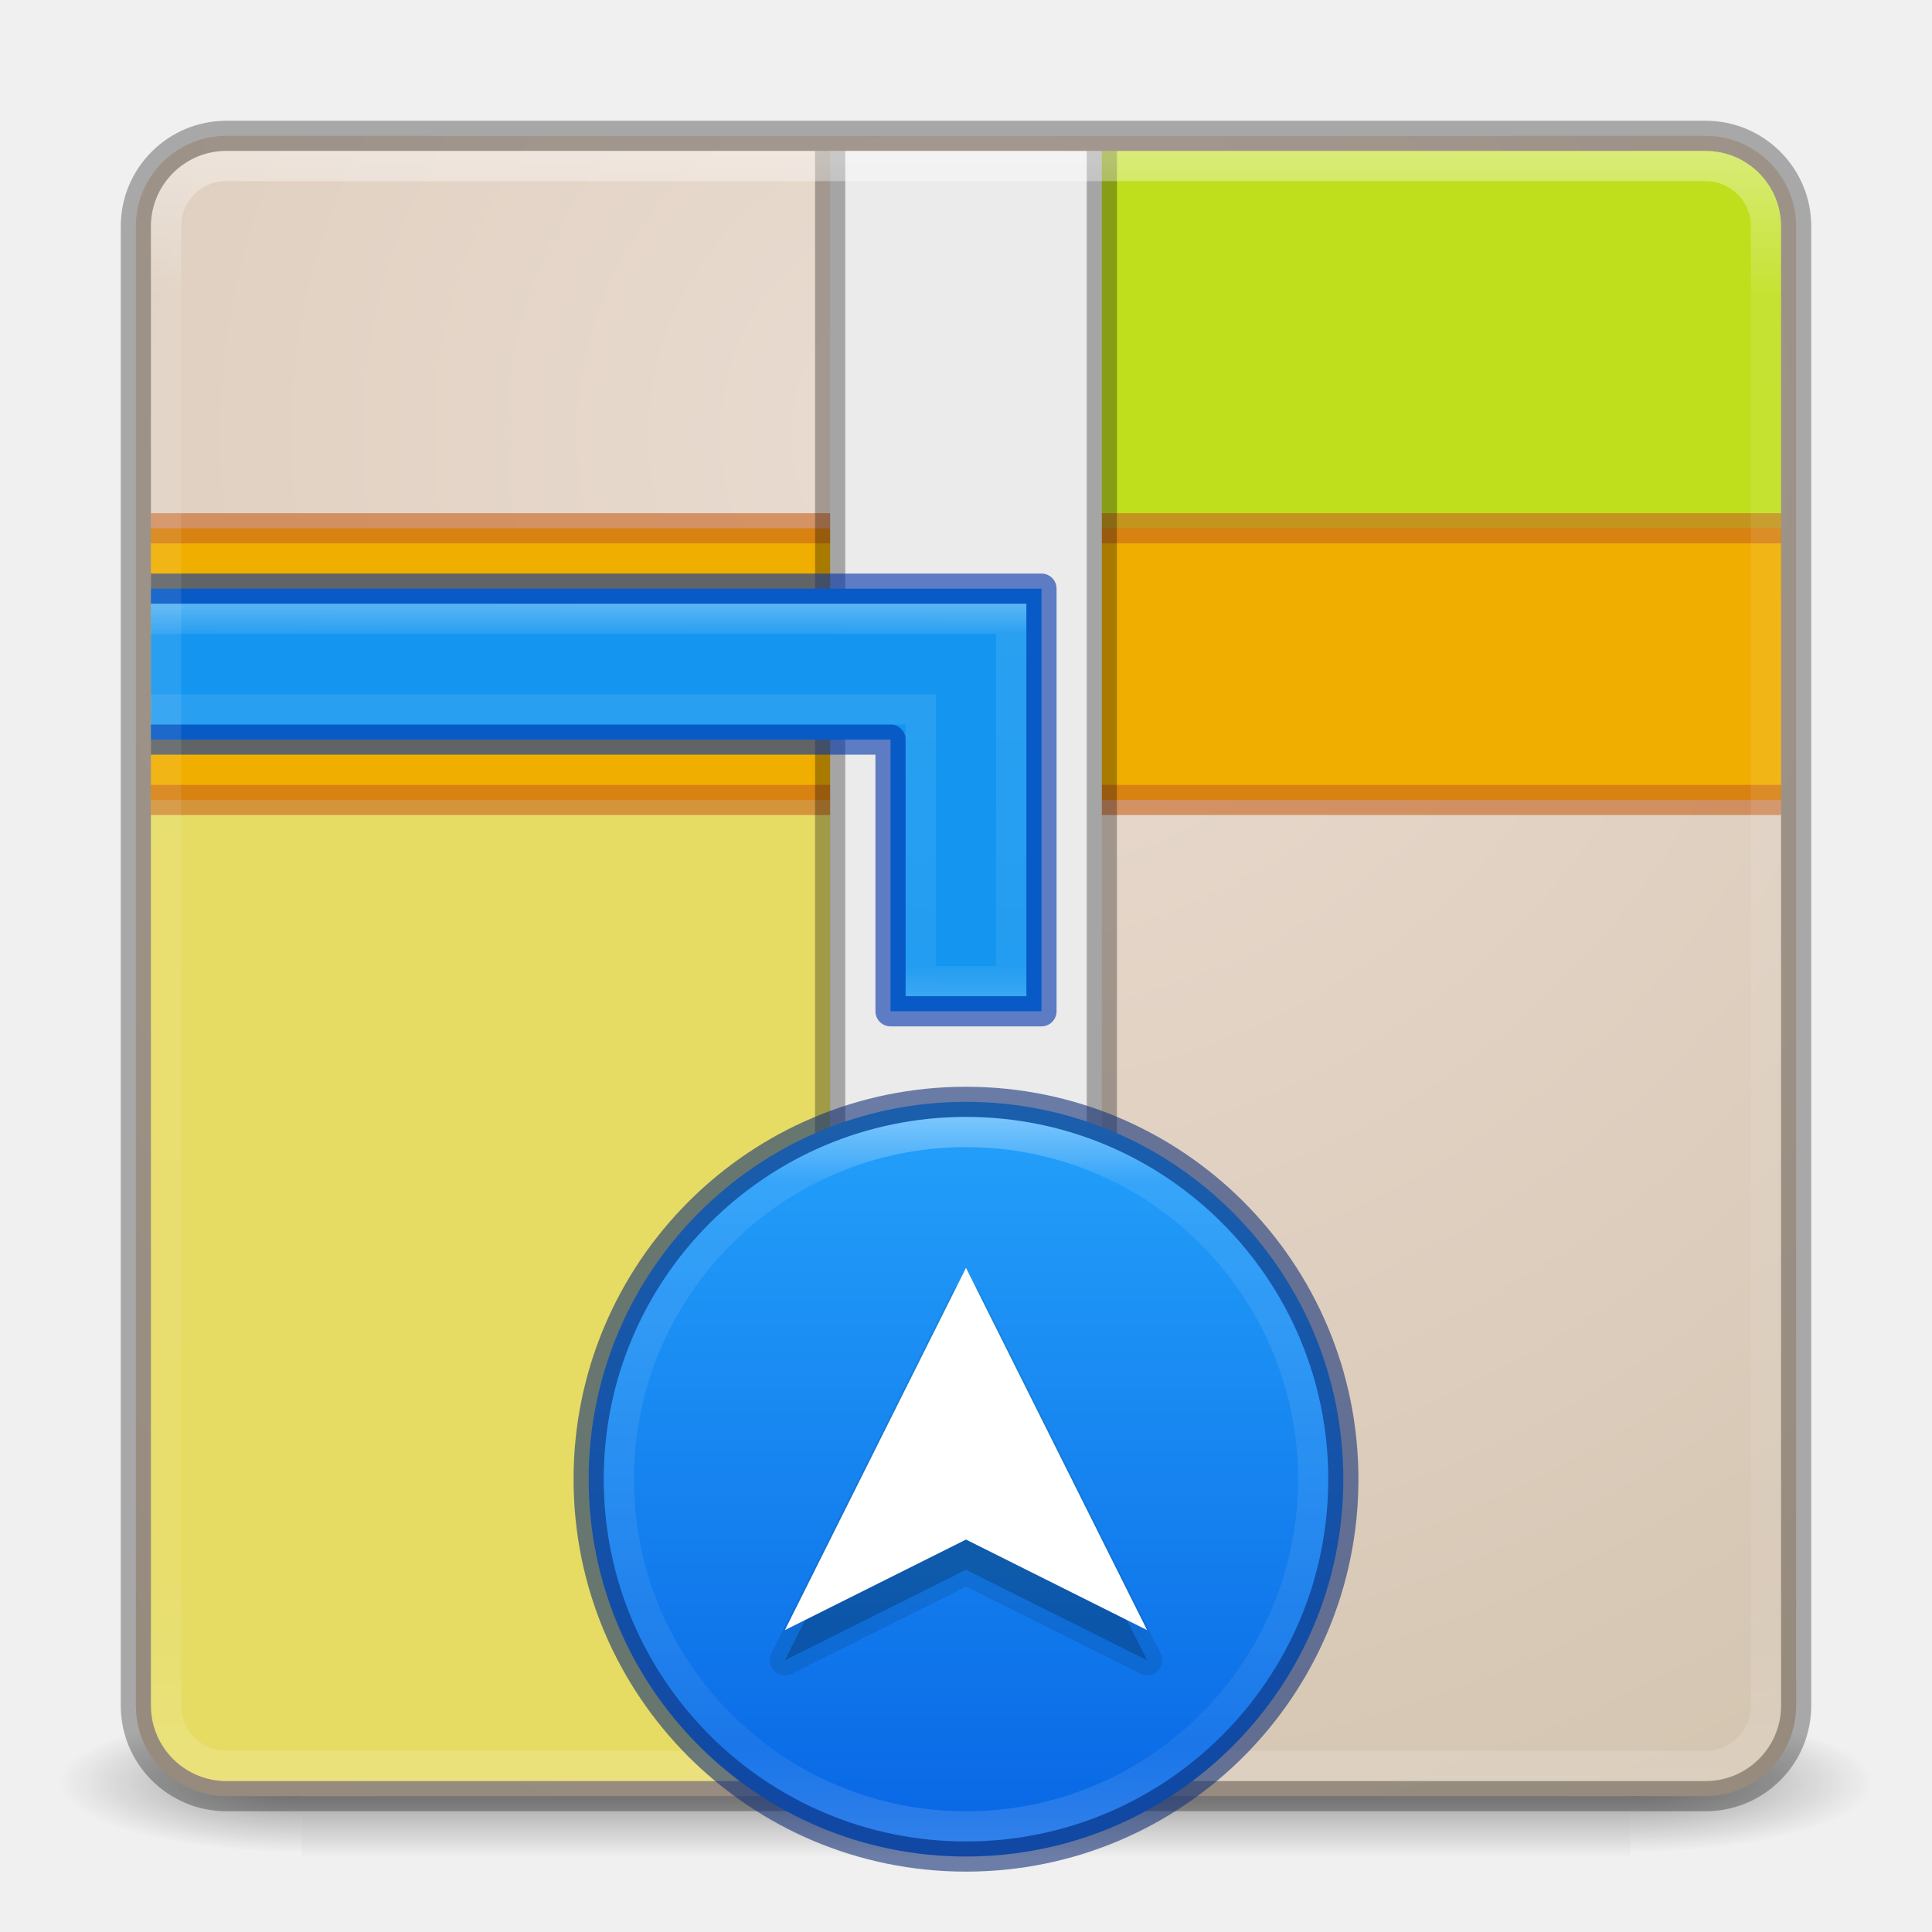
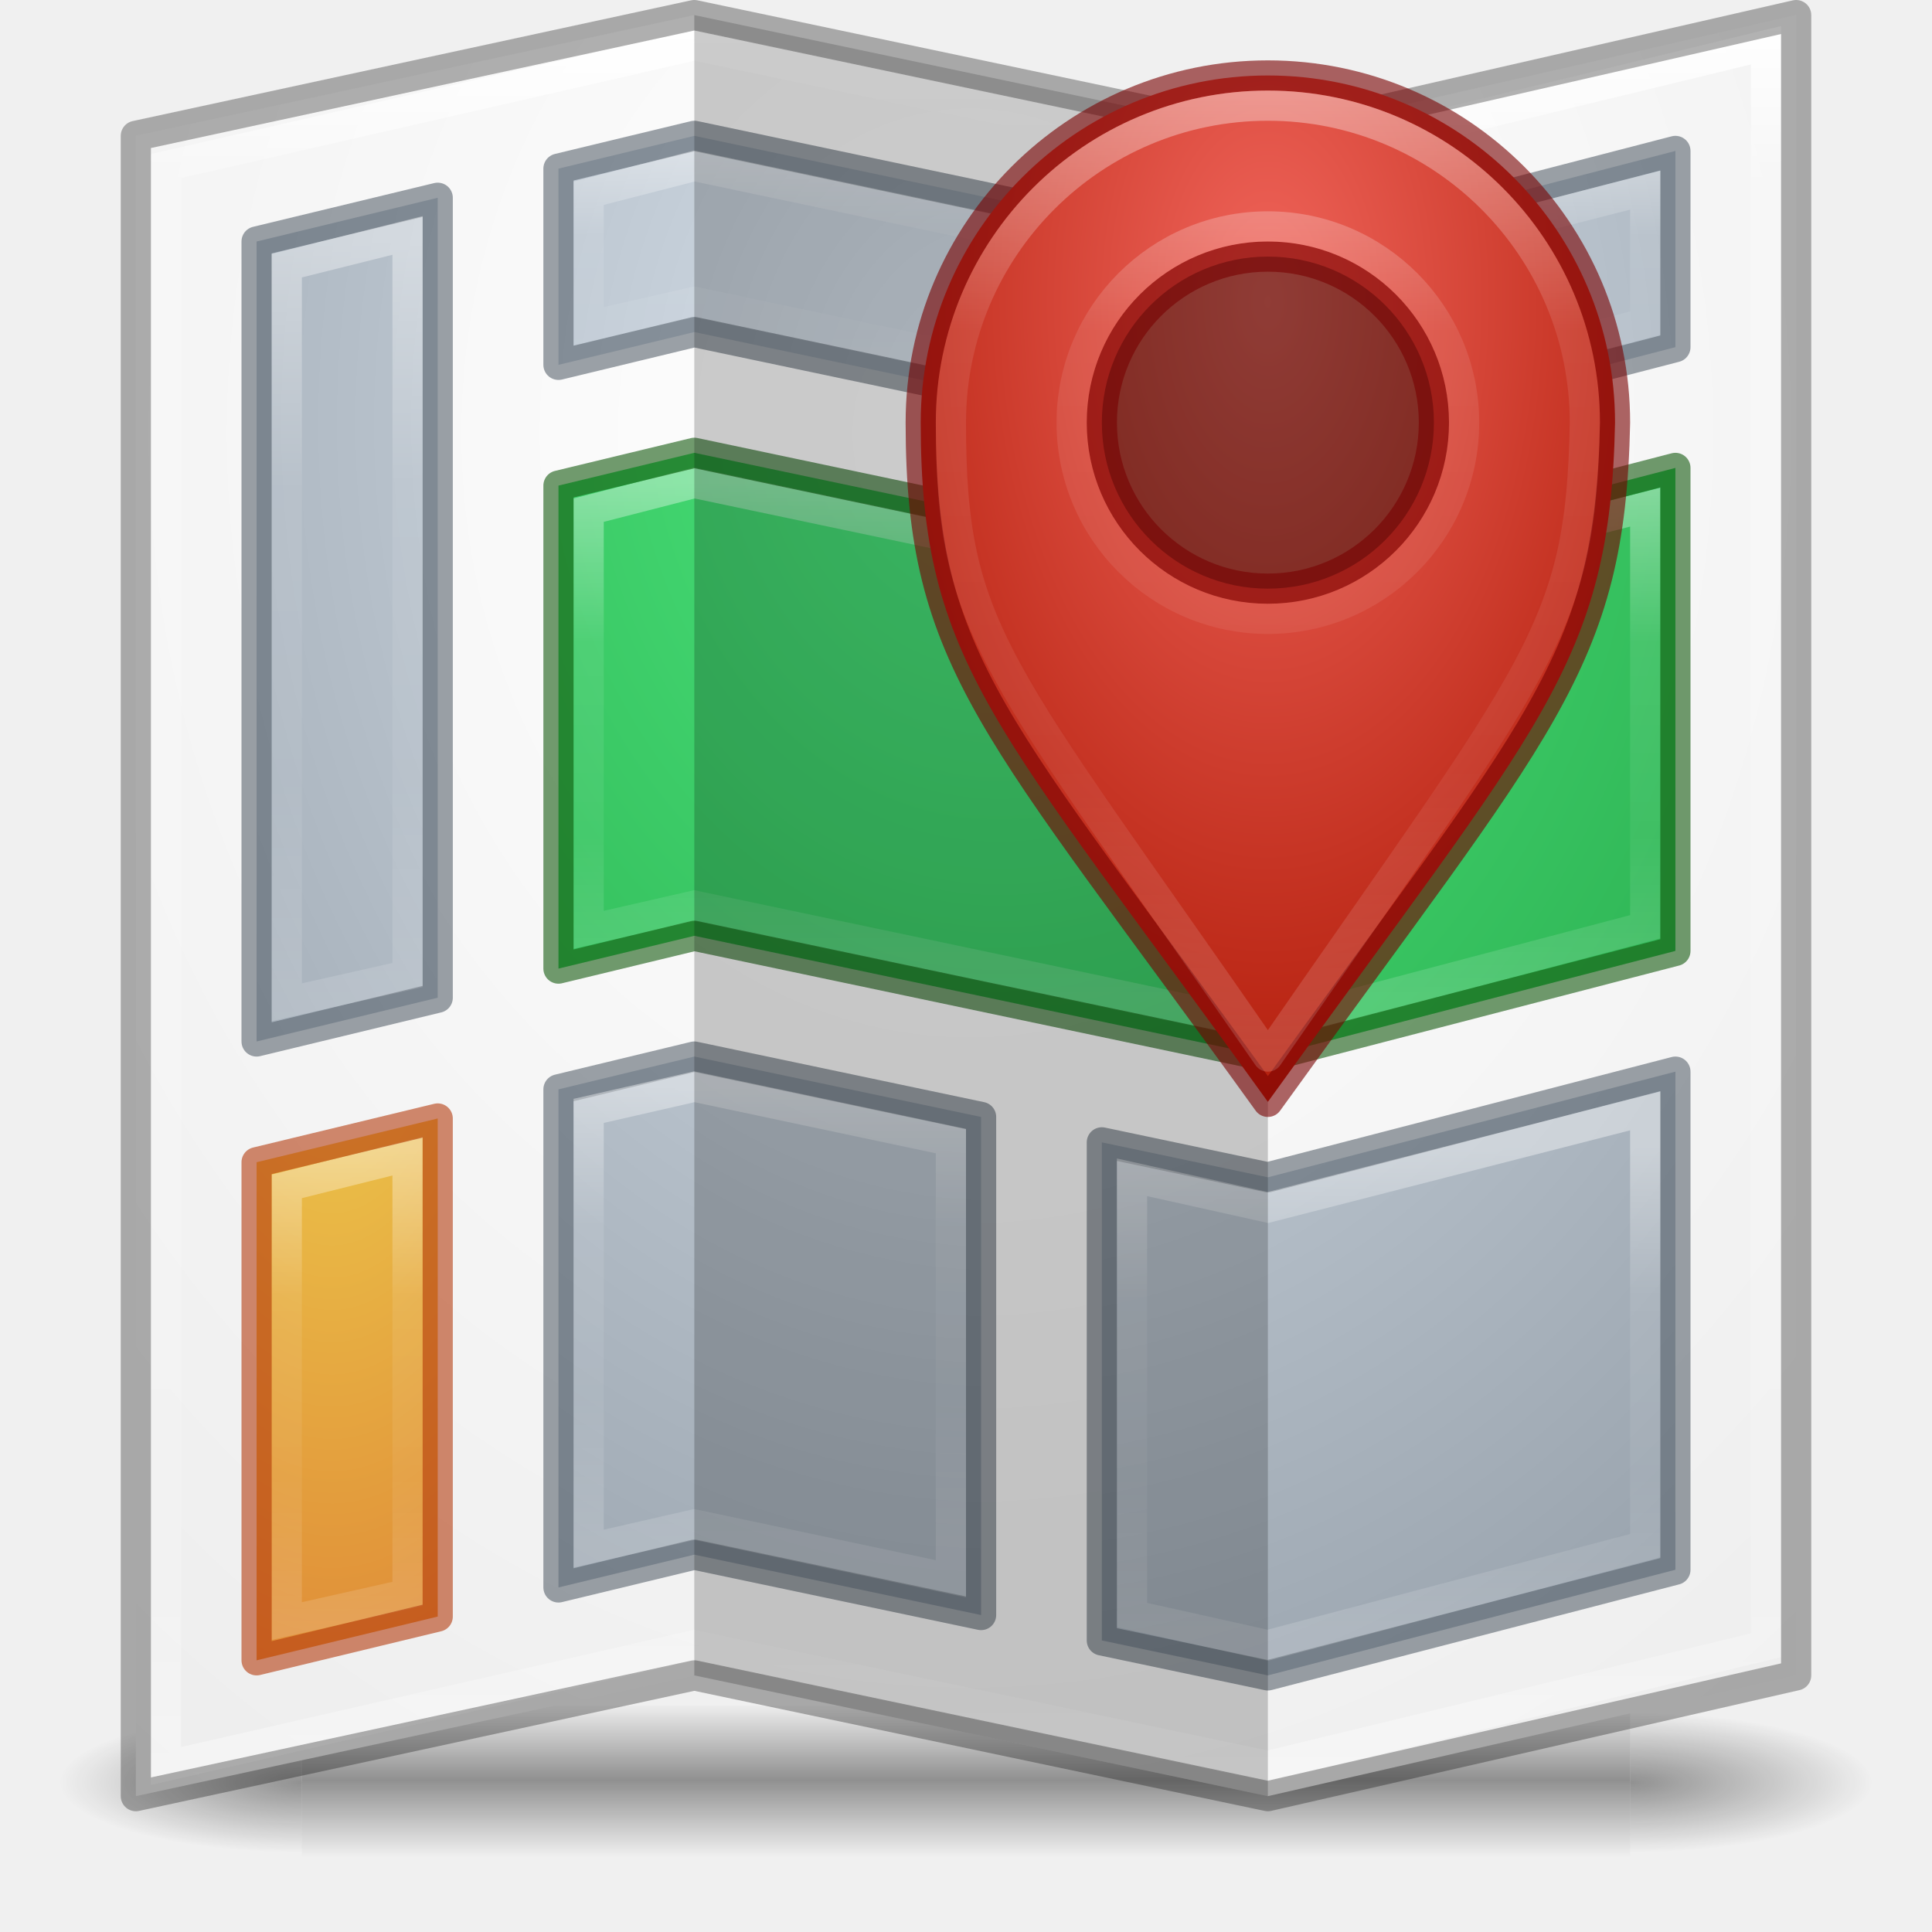
<svg xmlns="http://www.w3.org/2000/svg" xmlns:xlink="http://www.w3.org/1999/xlink" width="64" height="64" id="svg2" version="1.1">
  <defs id="defs4">
-     <linearGradient id="linearGradient4620">
-       <stop id="stop4622" offset="0" style="stop-color:#ffffff;stop-opacity:1;" />
-       <stop style="stop-color:#ffffff;stop-opacity:0.235;" offset="0.107" id="stop4624" />
-       <stop style="stop-color:#ffffff;stop-opacity:0.157;" offset="0.928" id="stop4626" />
-       <stop id="stop4628" offset="1" style="stop-color:#ffffff;stop-opacity:0.392;" />
+     <linearGradient id="linearGradient4274">
+       <stop style="stop-color:#d7e1eb;stop-opacity:1" offset="0" id="stop4276" />
+       <stop style="stop-color:#96a0aa;stop-opacity:1" offset="1" id="stop4278" />
    </linearGradient>
-     <linearGradient id="linearGradient4324">
-       <stop id="stop4326" offset="0" style="stop-color:#ffffff;stop-opacity:1;" />
-       <stop style="stop-color:#ffffff;stop-opacity:0.235;" offset="0.077" id="stop4328" />
-       <stop style="stop-color:#ffffff;stop-opacity:0.157;" offset="0.874" id="stop4330" />
-       <stop id="stop4332" offset="1" style="stop-color:#ffffff;stop-opacity:0.392" />
+     <linearGradient id="linearGradient4221">
+       <stop id="stop4223" offset="0" style="stop-color:#f0d750;stop-opacity:1" />
+       <stop id="stop4225" offset="1" style="stop-color:#dc7d32;stop-opacity:1" />
+     </linearGradient>
+     <linearGradient id="linearGradient4208">
+       <stop id="stop4210" offset="0" style="stop-color:#ffffff;stop-opacity:1;" />
+       <stop style="stop-color:#ffffff;stop-opacity:0.235;" offset="0.312" id="stop4212" />
+       <stop style="stop-color:#ffffff;stop-opacity:0.157;" offset="0.687" id="stop4214" />
+       <stop id="stop4216" offset="1" style="stop-color:#ffffff;stop-opacity:0.392;" />
+     </linearGradient>
+     <linearGradient id="linearGradient4262">
+       <stop id="stop4264" offset="0" style="stop-color:#ffffff;stop-opacity:1;" />
+       <stop style="stop-color:#ffffff;stop-opacity:0.235;" offset="0.25" id="stop4266" />
+       <stop style="stop-color:#ffffff;stop-opacity:0.157;" offset="0.7" id="stop4268" />
+       <stop id="stop4270" offset="1" style="stop-color:#ffffff;stop-opacity:0.392;" />
+     </linearGradient>
+     <linearGradient id="linearGradient4238">
+       <stop id="stop4240" offset="0" style="stop-color:#f0645a;stop-opacity:1" />
+       <stop id="stop4242" offset="1" style="stop-color:#aa1400;stop-opacity:1" />
+     </linearGradient>
+     <linearGradient id="linearGradient4205">
+       <stop style="stop-color:#4be67d;stop-opacity:1" offset="0" id="stop4207" />
+       <stop style="stop-color:#1e963c;stop-opacity:1" offset="1" id="stop4209" />
    </linearGradient>
    <linearGradient id="linearGradient3801">
      <stop style="stop-color:#000000;stop-opacity:1;" offset="0" id="stop3803" />
      <stop style="stop-color:#000000;stop-opacity:0;" offset="1" id="stop3805" />
    </linearGradient>
    <linearGradient id="linearGradient3789">
      <stop style="stop-color:#000000;stop-opacity:0;" offset="0" id="stop3791" />
      <stop id="stop3797" offset="0.5" style="stop-color:#000000;stop-opacity:1;" />
      <stop style="stop-color:#000000;stop-opacity:0;" offset="1" id="stop3793" />
    </linearGradient>
    <linearGradient id="linearGradient3779">
-       <stop style="stop-color:#ebdcd2;stop-opacity:1" offset="0" id="stop3781" />
-       <stop style="stop-color:#c8b9a0;stop-opacity:1" offset="1" id="stop3783" />
+       <stop style="stop-color:#ffffff;stop-opacity:1" offset="0" id="stop3781" />
+       <stop style="stop-color:#ebebeb;stop-opacity:1" offset="1" id="stop3783" />
    </linearGradient>
    <linearGradient id="linearGradient3767">
      <stop style="stop-color:#ffffff;stop-opacity:1;" offset="0" id="stop3769" />
      <stop id="stop3777" offset="0.09" style="stop-color:#ffffff;stop-opacity:0.235;" />
      <stop id="stop3775" offset="0.874" style="stop-color:#ffffff;stop-opacity:0.157;" />
      <stop style="stop-color:#ffffff;stop-opacity:0.392;" offset="1" id="stop3771" />
    </linearGradient>
-     <linearGradient xlink:href="#linearGradient3767" id="linearGradient3773" x1="15.48" y1="993.341" x2="15.48" y2="1047.38" gradientUnits="userSpaceOnUse" />
-     <radialGradient xlink:href="#linearGradient3779" id="radialGradient3785" cx="36.361" cy="993.389" fx="36.361" fy="993.389" r="27" gradientUnits="userSpaceOnUse" gradientTransform="matrix(1.1801606e-6,2.950058,-3.069214,1.2278284e-6,3081.055,895.442)" />
+     <linearGradient xlink:href="#linearGradient3767" id="linearGradient3773" x1="15.48" y1="989.078" x2="15.48" y2="1047.38" gradientUnits="userSpaceOnUse" />
+     <radialGradient xlink:href="#linearGradient3779" id="radialGradient3785" cx="36.361" cy="993.389" fx="36.361" fy="993.389" r="27" gradientUnits="userSpaceOnUse" gradientTransform="matrix(7.0135499e-7,2.280214,-1.919729,5.9047585e-7,1939.169,919.7989)" />
    <linearGradient xlink:href="#linearGradient3789" id="linearGradient3795" x1="31.908" y1="1044.774" x2="31.908" y2="1049.882" gradientUnits="userSpaceOnUse" />
    <radialGradient xlink:href="#linearGradient3801" id="radialGradient3807" cx="10.062" cy="1047.434" fx="10.062" fy="1047.434" r="4" gradientTransform="matrix(-2.026816,2.1791036e-8,0,-0.5813222,30.45735,1656.303)" gradientUnits="userSpaceOnUse" />
    <radialGradient xlink:href="#linearGradient3801" id="radialGradient3811" gradientUnits="userSpaceOnUse" gradientTransform="matrix(-2.026816,2.1791036e-8,0,-0.5813222,-33.54265,1656.303)" cx="10.062" cy="1047.434" fx="10.062" fy="1047.434" r="4" />
-     <linearGradient xlink:href="#linearGradient4620" id="linearGradient4618" x1="24.533" y1="19.543" x2="24.514" y2="32.923" gradientUnits="userSpaceOnUse" />
-     <linearGradient gradientTransform="translate(-56.34684,4.421996)" xlink:href="#linearGradient3767" id="linearGradient4247-5" x1="32" y1="1025.362" x2="32" y2="1049.362" gradientUnits="userSpaceOnUse" />
-     <linearGradient gradientTransform="translate(-56.34684,4.421996)" xlink:href="#linearGradient4227-7" id="linearGradient4233-8" x1="32" y1="1025.362" x2="32" y2="1048.362" gradientUnits="userSpaceOnUse" />
-     <linearGradient id="linearGradient4227-7">
-       <stop style="stop-color:#23a0fa;stop-opacity:1" offset="0" id="stop4229-2" />
-       <stop style="stop-color:#0a69e6;stop-opacity:1" offset="1" id="stop4231-3" />
-     </linearGradient>
+     <linearGradient xlink:href="#linearGradient4208" id="linearGradient4206" x1="12" y1="1026.362" x2="12" y2="1042.362" gradientUnits="userSpaceOnUse" />
+     <linearGradient xlink:href="#linearGradient4208" id="linearGradient4226" x1="12" y1="996.362" x2="12" y2="1022.362" gradientUnits="userSpaceOnUse" />
+     <linearGradient xlink:href="#linearGradient4208" id="linearGradient4236" x1="24" y1="1024.362" x2="24" y2="1039.362" gradientUnits="userSpaceOnUse" />
+     <linearGradient xlink:href="#linearGradient4208" id="linearGradient4247" x1="46" y1="1026.362" x2="46" y2="1042.362" gradientUnits="userSpaceOnUse" />
+     <linearGradient xlink:href="#linearGradient4208" id="linearGradient4257" x1="35" y1="1004.362" x2="35" y2="1021.362" gradientUnits="userSpaceOnUse" />
+     <linearGradient xlink:href="#linearGradient4208" id="linearGradient4273" x1="37" y1="993.362" x2="37" y2="1002.362" gradientUnits="userSpaceOnUse" />
+     <radialGradient xlink:href="#linearGradient4238" id="radialGradient4413" cx="32" cy="15.074" fx="32" fy="15.074" r="11.5" gradientTransform="matrix(3.0057368e-8,2.695652,-1.565217,1.7452665e-8,55.59335,-74.26087)" gradientUnits="userSpaceOnUse" />
+     <linearGradient xlink:href="#linearGradient4262" id="linearGradient4433" x1="32" y1="5" x2="32" y2="37" gradientUnits="userSpaceOnUse" />
+     <linearGradient xlink:href="#linearGradient4262" id="linearGradient4443" x1="32" y1="993.362" x2="32" y2="1025.362" gradientUnits="userSpaceOnUse" />
+     <radialGradient xlink:href="#linearGradient4205" id="radialGradient4219" gradientUnits="userSpaceOnUse" gradientTransform="matrix(-2.9450684e-6,2.411925,-1.945069,-2.3750167e-6,1982.759,921.1501)" cx="33.105" cy="1002.357" fx="33.105" fy="1002.357" r="23.5" />
+     <radialGradient xlink:href="#linearGradient4221" id="radialGradient4269" cx="11.875" cy="38.727" fx="11.875" fy="38.727" r="3" gradientTransform="matrix(5.7157392e-7,10.66667,-4.66667,2.5006375e-7,191.7245,-97.6667)" gradientUnits="userSpaceOnUse" />
+     <radialGradient xlink:href="#linearGradient4274" id="radialGradient4280" cx="30" cy="13.492" fx="30" fy="13.492" r="23.5" gradientTransform="matrix(-4.8188359e-8,2.12766,-1.702128,-3.8550686e-8,55.96579,-49.82979)" gradientUnits="userSpaceOnUse" />
  </defs>
  <g id="layer1" transform="translate(0,-988.3622)">
    <g id="g3832">
      <rect transform="scale(-1,1)" style="opacity:0.4;fill:url(#radialGradient3811);fill-opacity:1;stroke:none" id="rect3809" width="8" height="5" x="-62" y="1044.862" />
      <rect y="1044.862" x="2" height="5" width="8" id="rect3799" style="opacity:0.4;fill:url(#radialGradient3807);fill-opacity:1;stroke:none" />
      <rect y="1044.862" x="10" height="5" width="44" id="rect3787" style="opacity:0.4;fill:url(#linearGradient3795);fill-opacity:1;stroke:none" />
    </g>
-     <rect style="fill:url(#radialGradient3785);fill-opacity:1;stroke:none;stroke-linejoin:round" id="rect2993" width="55" height="55" x="4.5" y="992.862" rx="3" ry="3" />
-     <rect ry="2.5" rx="2.5" y="1011.362" x="5" height="36" width="26" id="rect4633" style="opacity:1;fill:#e6dc64;fill-opacity:1;stroke:none;stroke-width:1;stroke-linecap:butt;stroke-linejoin:round;stroke-miterlimit:4;stroke-dasharray:none;stroke-opacity:1" />
-     <rect style="opacity:1;fill:#bfdf1d;fill-opacity:1;stroke:none;stroke-width:1;stroke-linecap:butt;stroke-linejoin:round;stroke-miterlimit:4;stroke-dasharray:none;stroke-opacity:1" id="rect4307" width="26" height="17" x="33" y="993.362" rx="2.5" ry="2.5" />
-     <rect y="-59" x="1005.862" height="54" width="9" id="rect4199" style="opacity:1;fill:#f0af00;fill-opacity:1;stroke:none;stroke-width:1;stroke-linecap:butt;stroke-linejoin:round;stroke-miterlimit:4;stroke-dasharray:none;stroke-opacity:1" transform="matrix(0,1,-1,0,0,0)" />
-     <path id="path4201" d="m 59,1014.862 -54,0 m 0,-9 54,0" style="opacity:0.6;fill:none;fill-opacity:1;stroke:#c8641e;stroke-width:1;stroke-linecap:butt;stroke-linejoin:round;stroke-miterlimit:4;stroke-dasharray:none;stroke-opacity:1" />
-     <rect style="opacity:1;fill:#ebebeb;fill-opacity:1;stroke:none;stroke-width:1;stroke-linecap:butt;stroke-linejoin:round;stroke-miterlimit:4;stroke-dasharray:none;stroke-opacity:1" id="rect4194" width="9" height="54" x="27.5" y="993.362" />
-     <path style="opacity:0.3;fill:none;fill-opacity:1;stroke:#000000;stroke-width:1;stroke-linecap:butt;stroke-linejoin:round;stroke-miterlimit:4;stroke-dasharray:none;stroke-opacity:1" d="m 36.5,993.362 0,54 m -9,0 0,-54" id="rect4196" />
-     <rect y="992.862" x="4.5" height="55" width="55" id="rect3763" style="opacity:0.3;fill:none;fill-opacity:1;stroke:#000000;stroke-linejoin:round;stroke-opacity:1" rx="3" ry="3" />
-     <path style="opacity:1;fill:#1496f0;fill-opacity:1;stroke:none;stroke-width:1;stroke-linecap:butt;stroke-linejoin:round;stroke-miterlimit:4;stroke-dasharray:none;stroke-opacity:1" d="m 5,19.5 0,5 24.5,0 0,9 5,0 0,-14 z" transform="translate(0,988.3622)" id="rect4300" />
-     <path id="path4305" transform="translate(0,988.3622)" d="m 5,24.5 24.5,0 0,9 5,0 0,-14 -29.5,0" style="opacity:0.6;fill:none;fill-opacity:1;stroke:#0032aa;stroke-width:1;stroke-linecap:butt;stroke-linejoin:round;stroke-miterlimit:4;stroke-dasharray:none;stroke-opacity:1" />
-     <path style="opacity:0.4;fill:none;fill-opacity:1;stroke:url(#linearGradient4618);stroke-width:1;stroke-linecap:butt;stroke-linejoin:miter;stroke-miterlimit:4;stroke-dasharray:none;stroke-opacity:1" d="m 5,23.5 25.5,0 0,9 3,0 0,-12 -28.5,0" transform="translate(0,988.3622)" id="path4610" />
-     <rect y="993.862" x="5.5" height="53" width="53" id="rect3765" style="opacity:0.4;fill:none;fill-opacity:1;stroke:url(#linearGradient3773);stroke-linejoin:miter;stroke-opacity:1" rx="2" ry="2" />
-     <g id="g4693" transform="translate(56.34684,-4.421755)">
-       <circle r="12.5" cy="1041.784" cx="-24.347" id="path4217-3" style="opacity:1;fill:url(#linearGradient4233-8);fill-opacity:1;stroke:none;stroke-width:1;stroke-linecap:butt;stroke-linejoin:miter;stroke-miterlimit:4;stroke-dasharray:none;stroke-opacity:1" />
-       <circle style="opacity:0.6;fill:none;fill-opacity:1;stroke:#143278;stroke-width:1;stroke-linecap:butt;stroke-linejoin:miter;stroke-miterlimit:4;stroke-dasharray:none;stroke-opacity:1" id="circle4235-8" cx="-24.347" cy="1041.784" r="12.5" />
-       <circle style="opacity:0.4;fill:none;fill-opacity:1;stroke:url(#linearGradient4247-5);stroke-width:1;stroke-linecap:butt;stroke-linejoin:miter;stroke-miterlimit:4;stroke-dasharray:none;stroke-opacity:1" id="circle4237-5" cx="-24.347" cy="1041.784" r="11.5" />
-       <path id="path4254" d="m -18.347,1047.784 -6,-3 -6,3 6,-12 z" style="opacity:0.1;fill:#000000;fill-opacity:1;stroke:#000000;stroke-width:1;stroke-linecap:butt;stroke-linejoin:round;stroke-miterlimit:4;stroke-dasharray:none;stroke-opacity:1" />
-       <path style="opacity:0.2;fill:#000000;fill-opacity:1;stroke:none;stroke-width:1;stroke-linecap:butt;stroke-linejoin:miter;stroke-miterlimit:4;stroke-dasharray:none;stroke-opacity:1" d="m -18.347,1047.784 -6,-3 -6,3 6,-12 z" id="path4252" />
-       <path id="path4249-2" d="m -18.347,1046.784 -6,-3 -6,3 6,-12 z" style="opacity:1;fill:#ffffff;fill-opacity:1;stroke:none;stroke-width:1;stroke-linecap:butt;stroke-linejoin:miter;stroke-miterlimit:4;stroke-dasharray:none;stroke-opacity:1" />
+     <path style="fill:url(#radialGradient3785);fill-opacity:1;stroke:none;stroke-linejoin:round" d="m 4.5,992.862 18.5,-4 19,4 17.5,-4 0,55 -17.5,4 -19,-4 -18.5,4 z" id="rect2993" />
+     <path style="opacity:1;fill:none;fill-opacity:1;stroke:url(#linearGradient3773);stroke-linejoin:miter;stroke-opacity:1" d="m 5.5,993.862 17.5,-4 19,4 16.5,-4 0,53 -16.5,4 -19,-4 -17.5,4 z" id="rect3765" />
+     <path id="path4178" d="m 4.5,992.862 18.5,-4 19,4 17.5,-4 0,55 -17.5,4 -19,-4 -18.5,4 z" style="fill:none;fill-opacity:1;stroke:#000000;stroke-linejoin:round;stroke-opacity:1;opacity:0.3" />
+     <path style="opacity:1;fill:url(#radialGradient4280);fill-opacity:1;stroke:none;stroke-linejoin:round" d="m 23,4.5 -4.5,1.086 0,6.5 L 23,11 42,15 55.5,11.5 55.5,5 42,8.5 Z M 14.5,6.551 8.5,8 l 0,26.5 6,-1.449 z M 23,35 l -4.5,1.086 0,16.5 L 23,51.5 l 9.5,2 0,-16.5 z M 55.5,35.5 42,39 l -5.5,-1.158 0,16.5 L 42,55.5 55.5,52 Z" transform="translate(0,988.3622)" id="path4201" />
+     <path style="opacity:0.6;fill:none;fill-opacity:1;stroke:#5a646e;stroke-linejoin:round;stroke-opacity:1" d="m 23,4.5 -4.5,1.086 0,6.5 L 23,11 42,15 55.5,11.5 55.5,5 42,8.5 Z M 14.5,6.551 8.5,8 l 0,26.5 6,-1.449 z M 23,35 l -4.5,1.086 0,16.5 L 23,51.5 l 9.5,2 0,-16.5 z M 55.5,35.5 42,39 l -5.5,-1.158 0,16.5 L 42,55.5 55.5,52 Z" transform="translate(0,988.3622)" id="path4203" />
+     <path id="path4256" transform="translate(0,988.3622)" d="M 14.5,37.051 8.5,38.5 l 0,16.5 6,-1.449 z" style="opacity:1;fill:url(#radialGradient4269);fill-opacity:1.0;stroke:none;stroke-linejoin:round" />
+     <path style="fill:none;fill-rule:evenodd;stroke:url(#linearGradient4206);stroke-width:1px;stroke-linecap:butt;stroke-linejoin:miter;stroke-opacity:1;opacity:0.4" d="m 9.5,1027.662 4,-1 0,14.5 -4,0.9 z" id="path4198" />
+     <path style="fill:none;fill-rule:evenodd;stroke:url(#linearGradient4226);stroke-width:1px;stroke-linecap:butt;stroke-linejoin:miter;stroke-opacity:1;opacity:0.4" d="m 9.5,997.162 4,-1 0,24.5 -4,0.9 z" id="path4218" />
+     <path style="fill:none;fill-rule:evenodd;stroke:url(#linearGradient4236);stroke-width:1px;stroke-linecap:butt;stroke-linejoin:miter;stroke-opacity:1;opacity:0.4" d="m 19.5,1039.662 0,-14.5 3.5,-0.8 8.5,1.8 0,14.5 -8.5,-1.8 z" id="path4228" />
+     <path style="fill:none;fill-rule:evenodd;stroke:url(#linearGradient4247);stroke-width:1px;stroke-linecap:butt;stroke-linejoin:miter;stroke-opacity:1;opacity:0.4" d="m 37.5,1041.862 0,-14.5 4.5,1 12.5,-3.2 0,14.4 -12.5,3.3 z" id="path4238" />
+     <path style="opacity:1;fill:url(#radialGradient4219);fill-opacity:1;stroke:none;stroke-linejoin:round" d="m 23,1003.362 -4.5,1.086 0,16 4.5,-1.086 19,4 13.5,-3.5 0,-16 -13.5,3.5 z" id="path4217" />
+     <path style="fill:none;fill-rule:evenodd;stroke:url(#linearGradient4257);stroke-width:1px;stroke-linecap:butt;stroke-linejoin:miter;stroke-opacity:1;opacity:0.4" d="m 19.5,1019.162 0,-13.9 3.5,-0.9 19,4 12.5,-3.2 0,13.9 -12.5,3.3 -19,-4 z" id="path4249" />
+     <path id="path4227" transform="translate(0,988.3622)" d="m 23,15 -4.5,1.086 0,16 L 23,31 l 19,4 13.5,-3.5 0,-16 L 42,19 Z" style="opacity:0.6;fill:none;fill-opacity:1;stroke:#145a0f;stroke-linejoin:round;stroke-opacity:1" />
+     <path style="fill:none;fill-rule:evenodd;stroke:url(#linearGradient4273);stroke-width:1px;stroke-linecap:butt;stroke-linejoin:miter;stroke-opacity:1;opacity:0.4" d="m 19.5,999.162 0,-4.4 3.5,-0.9 19,4 12.5,-3.2 0,4.4 -12.5,3.3 -19,-4 z" id="path4265" />
+     <path id="path4175" d="m 23,988.862 19,4 0,55 -19,-4 z" style="fill:#000000;fill-opacity:1;stroke:none;stroke-linejoin:round;opacity:0.2" />
+     <g transform="translate(10,-1.999979)" id="g4199">
+       <path id="path4400" transform="translate(0,988.3622)" d="M 32,4.5 C 25.649,4.5 20.5,9.649 20.5,16 20.5,24 23,26 32,38.5 41,26 43.343,24 43.5,16 43.5,9.649 38.351,4.5 32,4.5 Z" style="opacity:1;fill:url(#radialGradient4413);fill-opacity:1;stroke:none;stroke-width:1;stroke-linecap:butt;stroke-linejoin:round;stroke-miterlimit:4;stroke-dasharray:none;stroke-opacity:1" />
+       <circle style="opacity:0.4;fill:#000000;fill-opacity:1;stroke:none;stroke-width:1;stroke-linecap:butt;stroke-linejoin:round;stroke-miterlimit:4;stroke-dasharray:none;stroke-opacity:1" id="circle4402" cx="32" cy="1004.362" r="5.5" />
+       <path style="opacity:0.6;fill:none;fill-opacity:1;stroke:#780000;stroke-width:1;stroke-linecap:butt;stroke-linejoin:round;stroke-miterlimit:4;stroke-dasharray:none;stroke-opacity:1" d="M 32,4.5 C 25.649,4.5 20.5,9.649 20.5,16 20.5,24 23,26 32,38.5 41,26 43.343,24 43.5,16 43.5,9.649 38.351,4.5 32,4.5 Z" transform="translate(0,988.3622)" id="path4418" />
+       <circle r="5.5" cy="1004.362" cx="32" id="circle4420" style="opacity:0.6;fill:none;fill-opacity:1;stroke:#780000;stroke-width:1;stroke-linecap:butt;stroke-linejoin:round;stroke-miterlimit:4;stroke-dasharray:none;stroke-opacity:1" />
+       <path id="path4422" transform="translate(0,988.3622)" d="M 32,5.5 C 26.201,5.5 21.5,10.201 21.5,16 21.5,23 23,24 32,37 41,24 42.376,22.905 42.5,16 42.5,10.201 37.799,5.5 32,5.5 Z" style="opacity:0.4;fill:none;fill-opacity:1;stroke:url(#linearGradient4433);stroke-width:1;stroke-linecap:butt;stroke-linejoin:round;stroke-miterlimit:4;stroke-dasharray:none;stroke-opacity:1" />
+       <circle r="6.5" cy="1004.362" cx="32" id="circle4435" style="opacity:0.4;fill:none;fill-opacity:1;stroke:url(#linearGradient4443);stroke-width:1;stroke-linecap:butt;stroke-linejoin:round;stroke-miterlimit:4;stroke-dasharray:none;stroke-opacity:1" />
    </g>
+     <path id="path4271" transform="translate(0,988.3622)" d="M 14.5,37.051 8.5,38.5 l 0,16.5 6,-1.449 z" style="opacity:0.6;fill:none;fill-opacity:1;stroke:#b43c0f;stroke-linejoin:round;stroke-opacity:1" />
  </g>
</svg>
